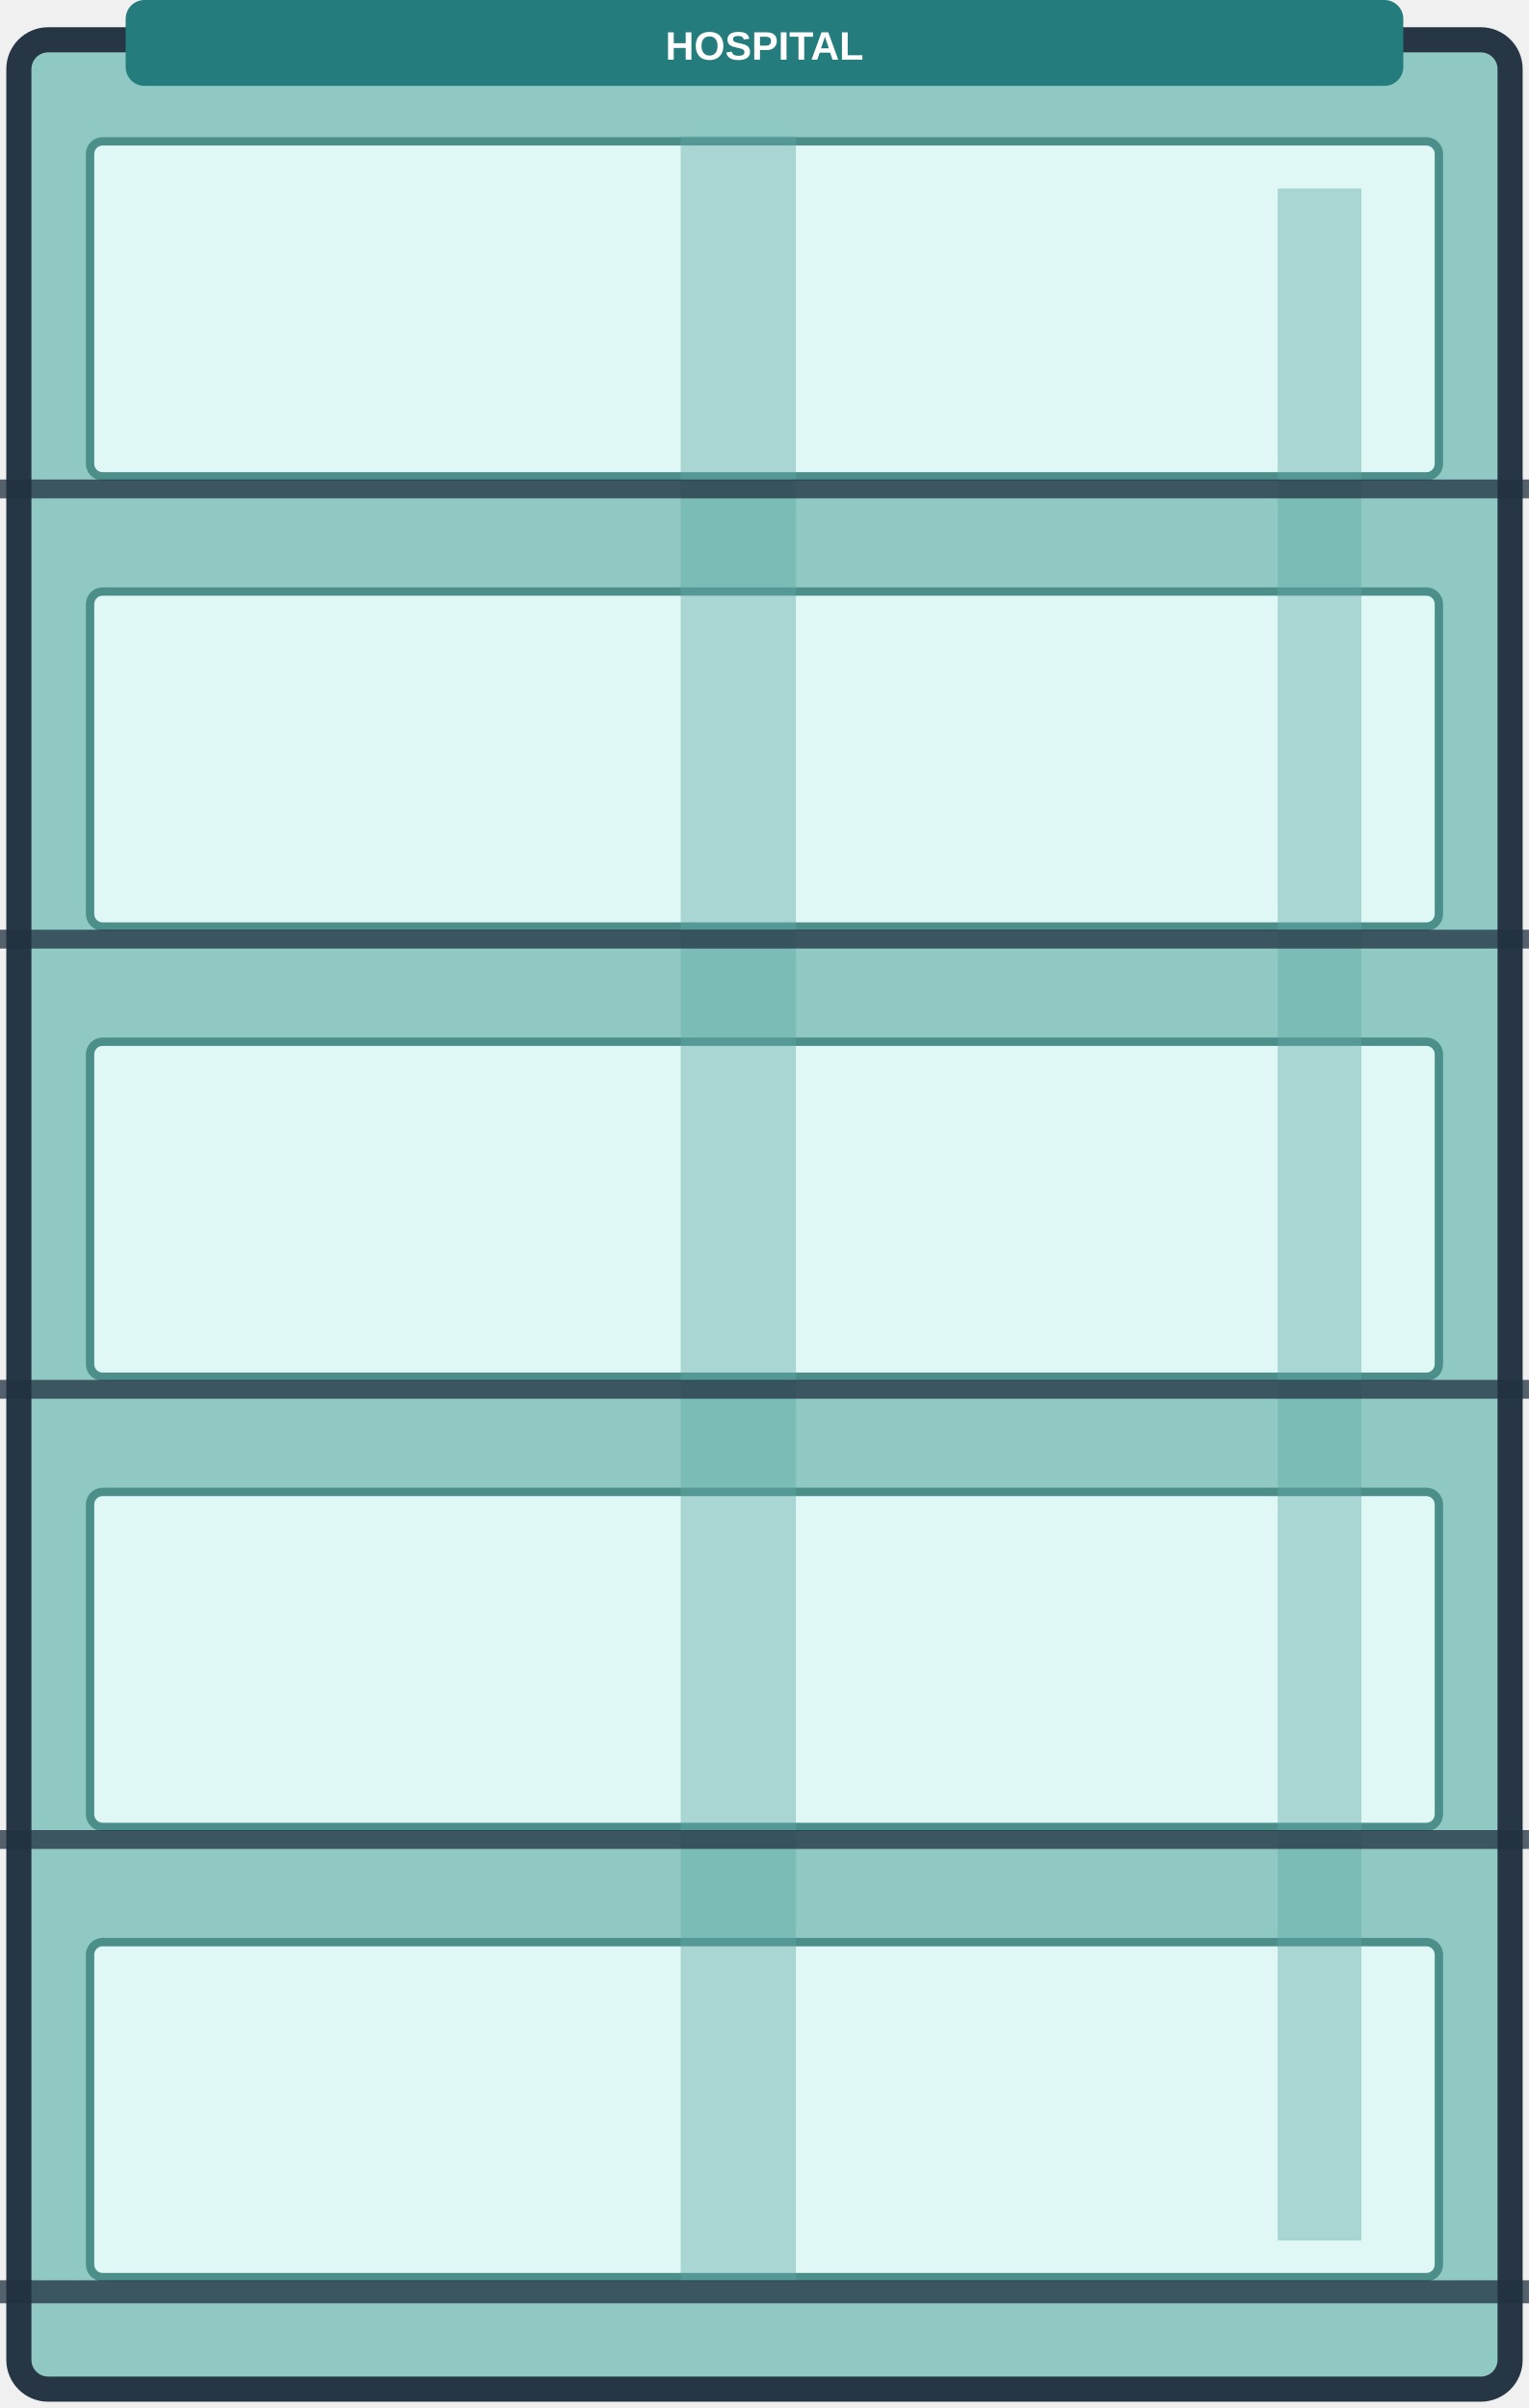
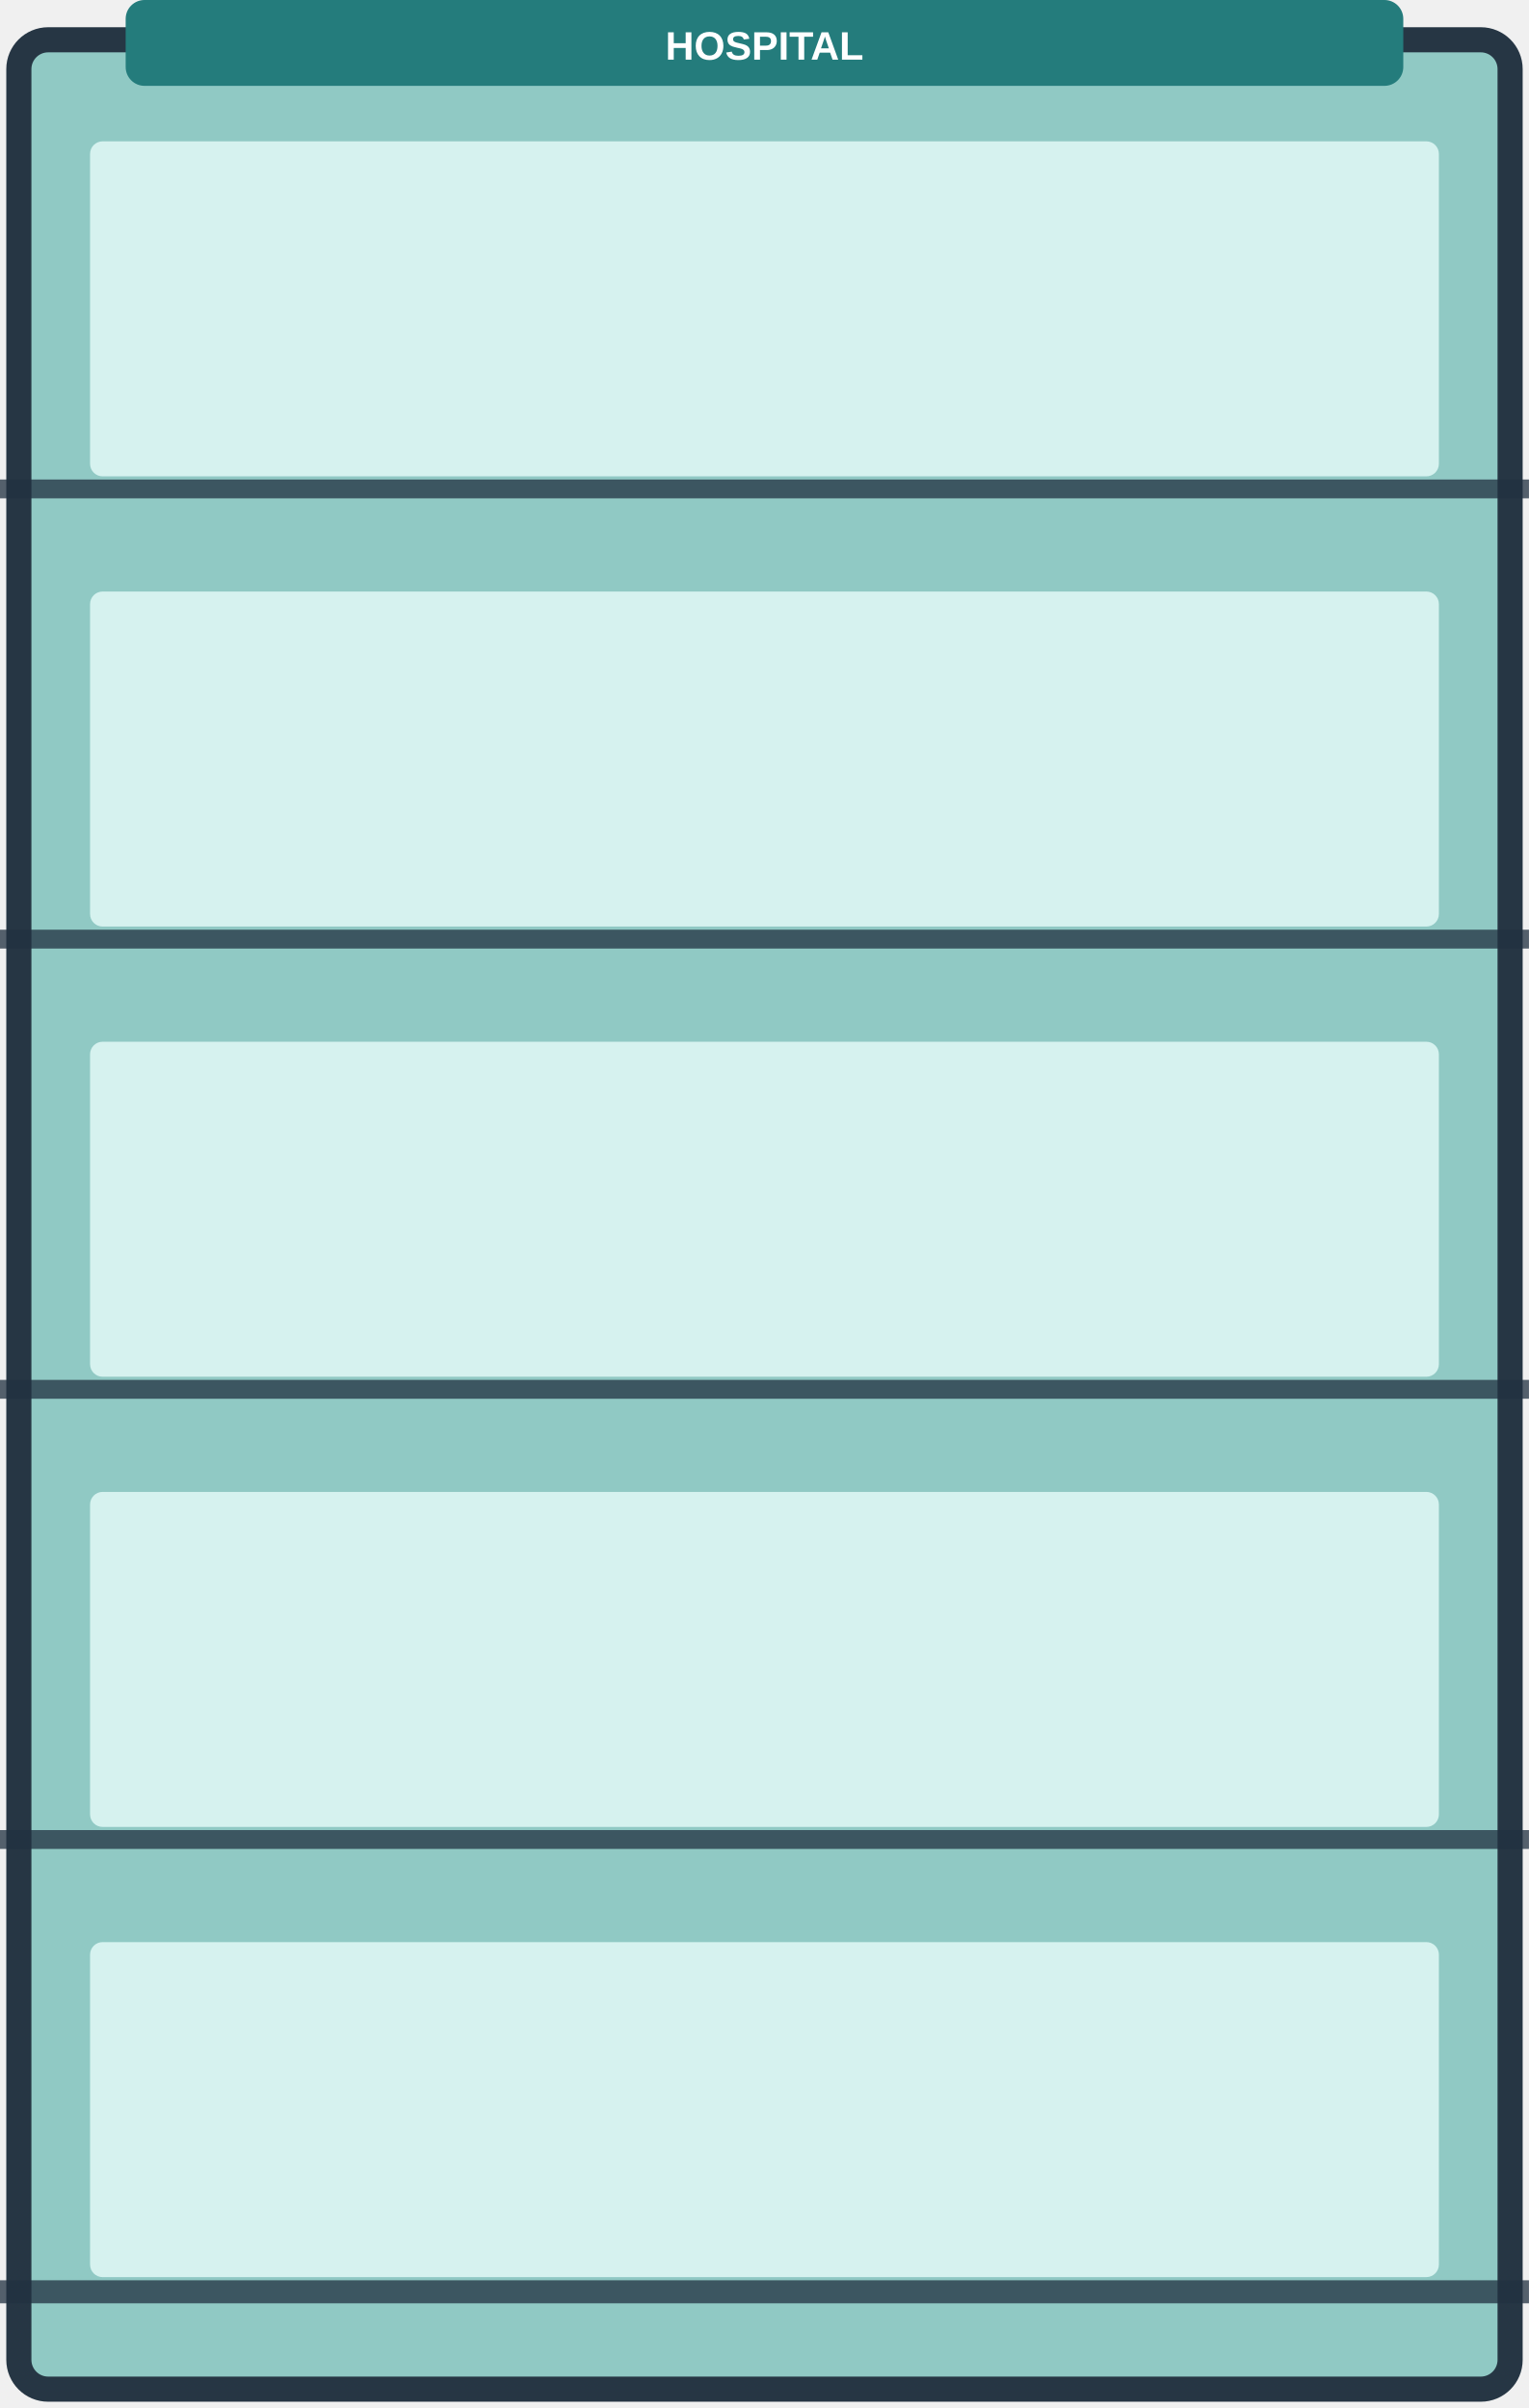
<svg xmlns="http://www.w3.org/2000/svg" width="1460" height="2300" viewBox="0 0 1460 2300">
  <rect x="18" y="38" width="1424" height="2244" rx="28" fill="#90c9c4" stroke="#263644" stroke-width="24" />
  <rect x="120" y="0" width="1220" height="82" rx="18" fill="#247c7c" />
-   <g fill="#dff7f5" stroke="#4c8e8a" stroke-width="8">
+   <g fill="#dff7f5" opacity=".88">
    <rect x="86" y="135" width="1288" height="320" rx="12" />
    <rect x="86" y="565" width="1288" height="320" rx="12" />
    <rect x="86" y="995" width="1288" height="320" rx="12" />
    <rect x="86" y="1425" width="1288" height="320" rx="12" />
    <rect x="86" y="1855" width="1288" height="320" rx="12" />
-   </g>
-   <g fill="#5faaa5" opacity=".42">
-     <rect x="650" y="130" width="110" height="2050" />
-     <rect x="1220" y="180" width="80" height="1960" />
  </g>
  <g fill="#203040" opacity=".75">
    <rect x="0" y="458" width="1460" height="18" />
    <rect x="0" y="888" width="1460" height="18" />
    <rect x="0" y="1318" width="1460" height="18" />
    <rect x="0" y="1748" width="1460" height="18" />
    <rect x="0" y="2178" width="1460" height="22" />
  </g>
  <text x="730" y="57" text-anchor="middle" font-family="Arial" font-size="38" font-weight="700" fill="#fff">HOSPITAL</text>
</svg>
